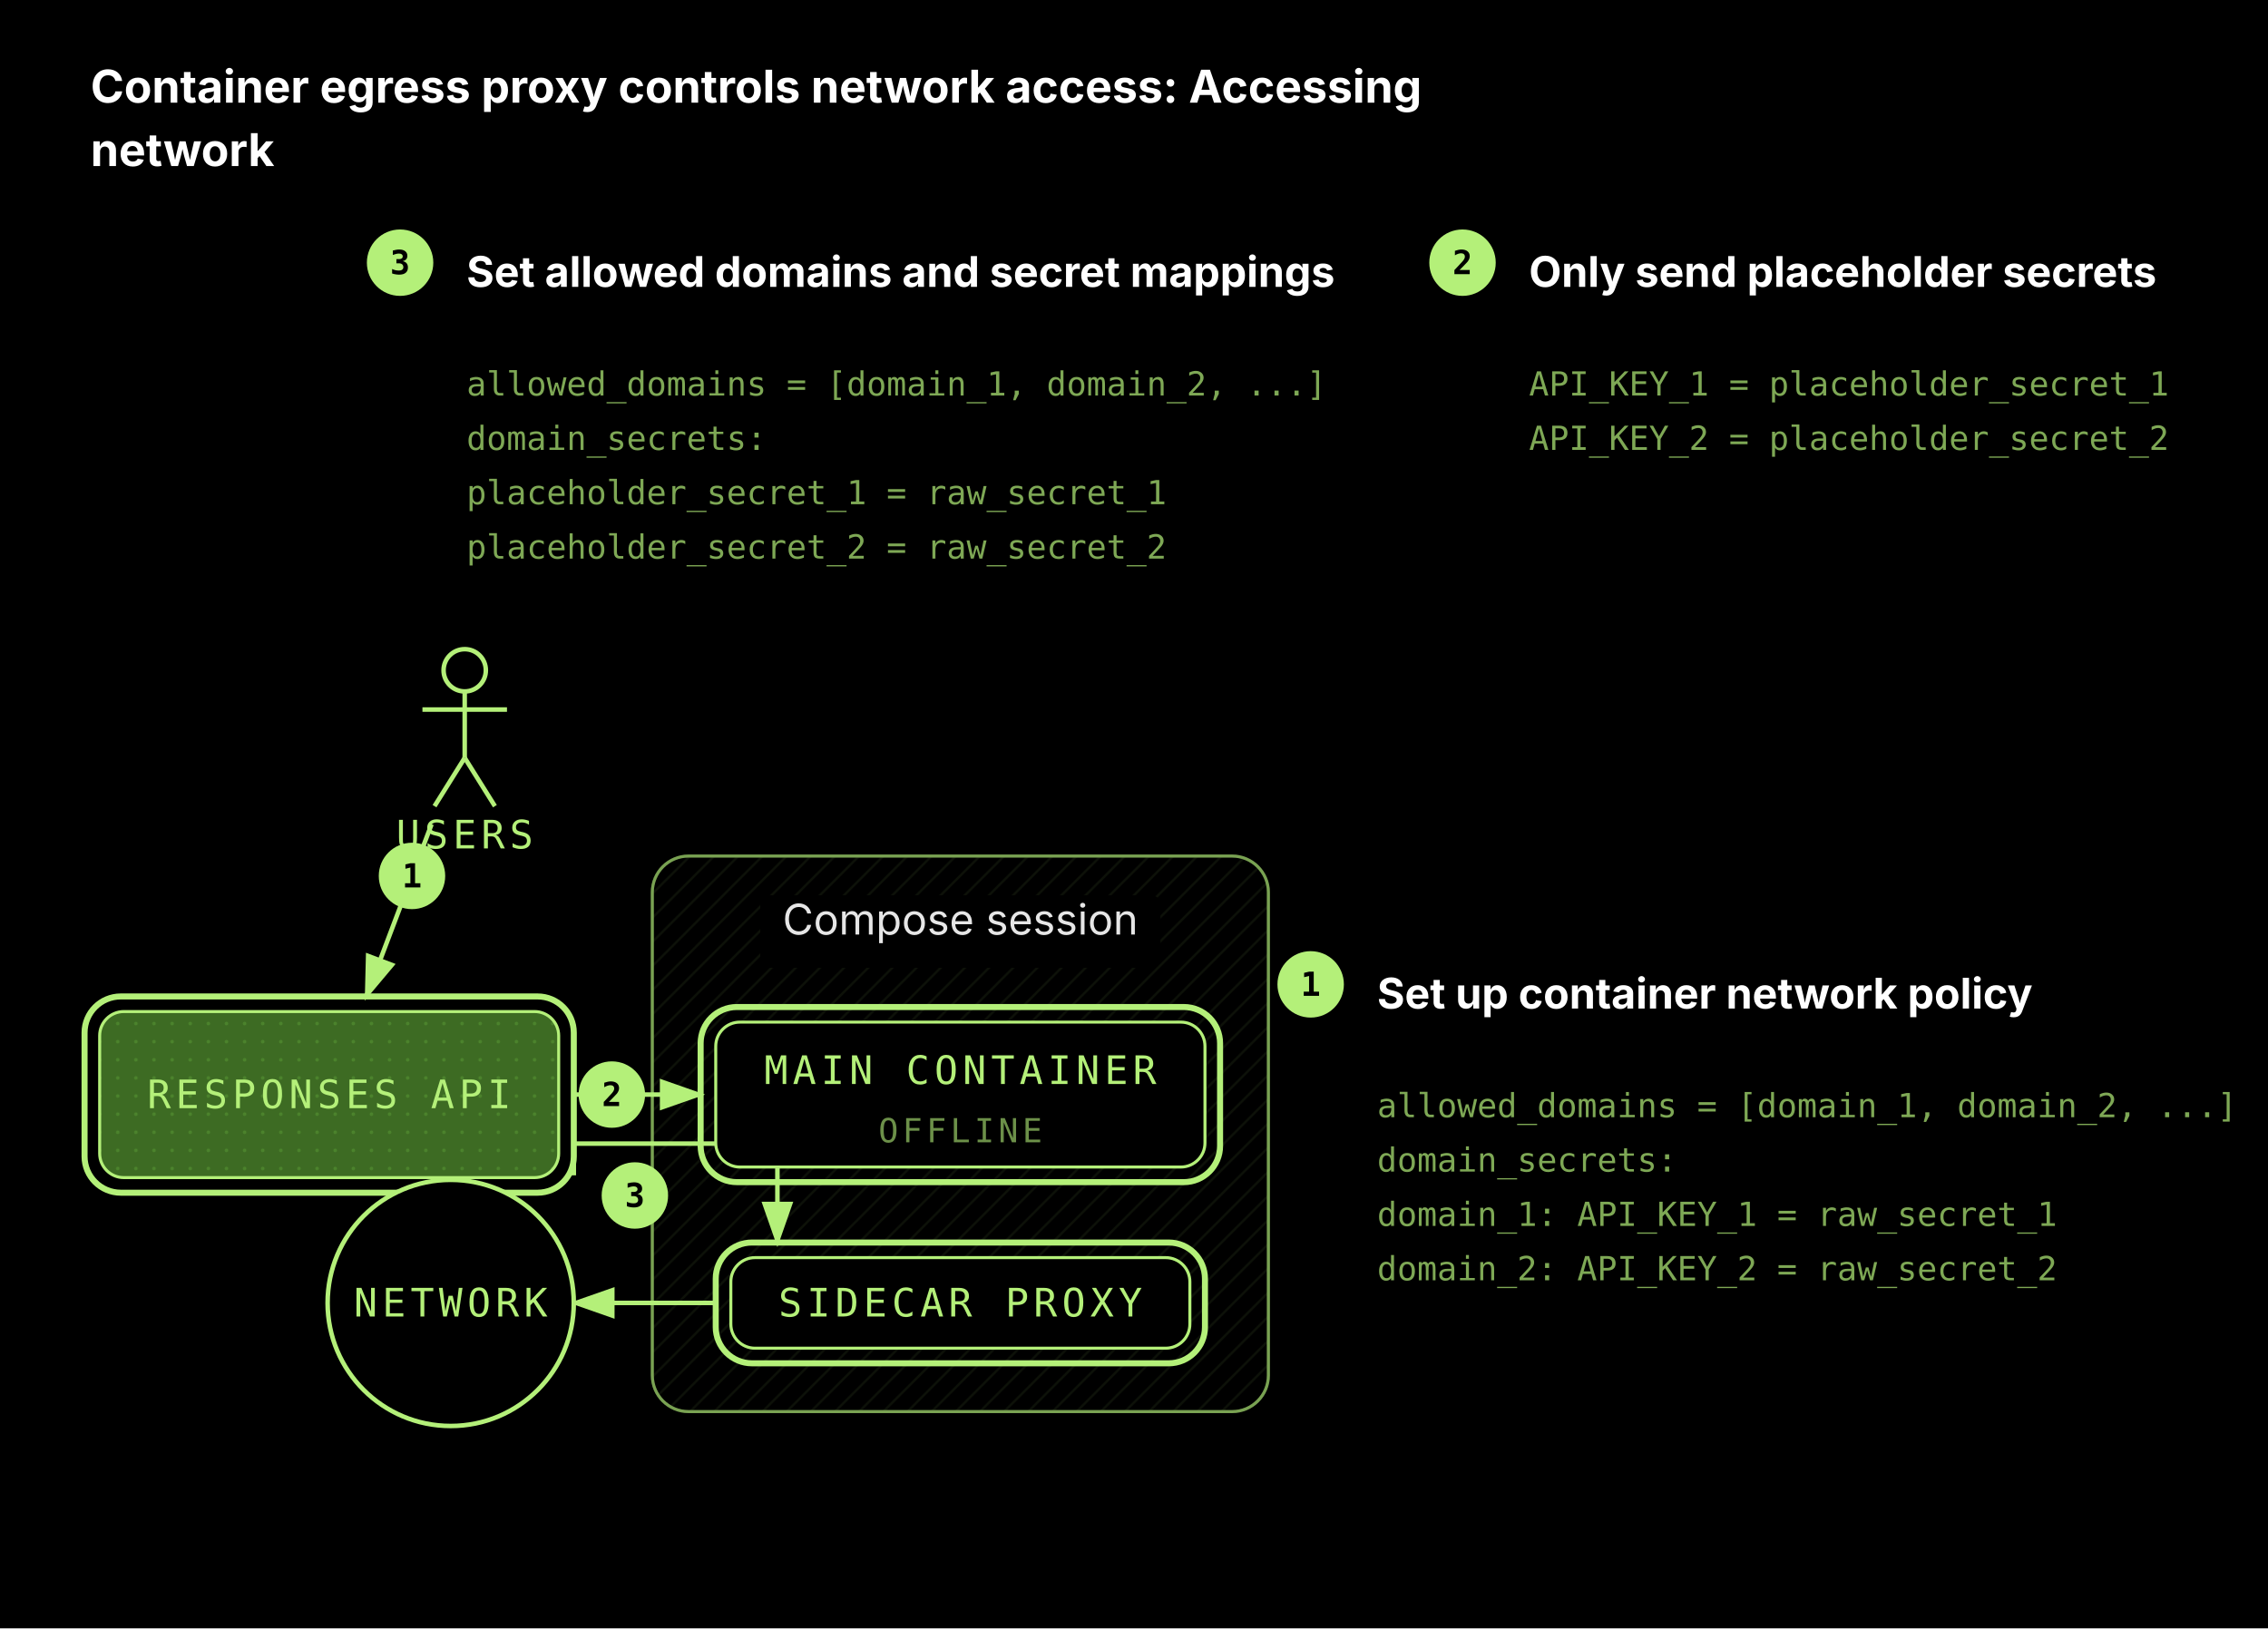
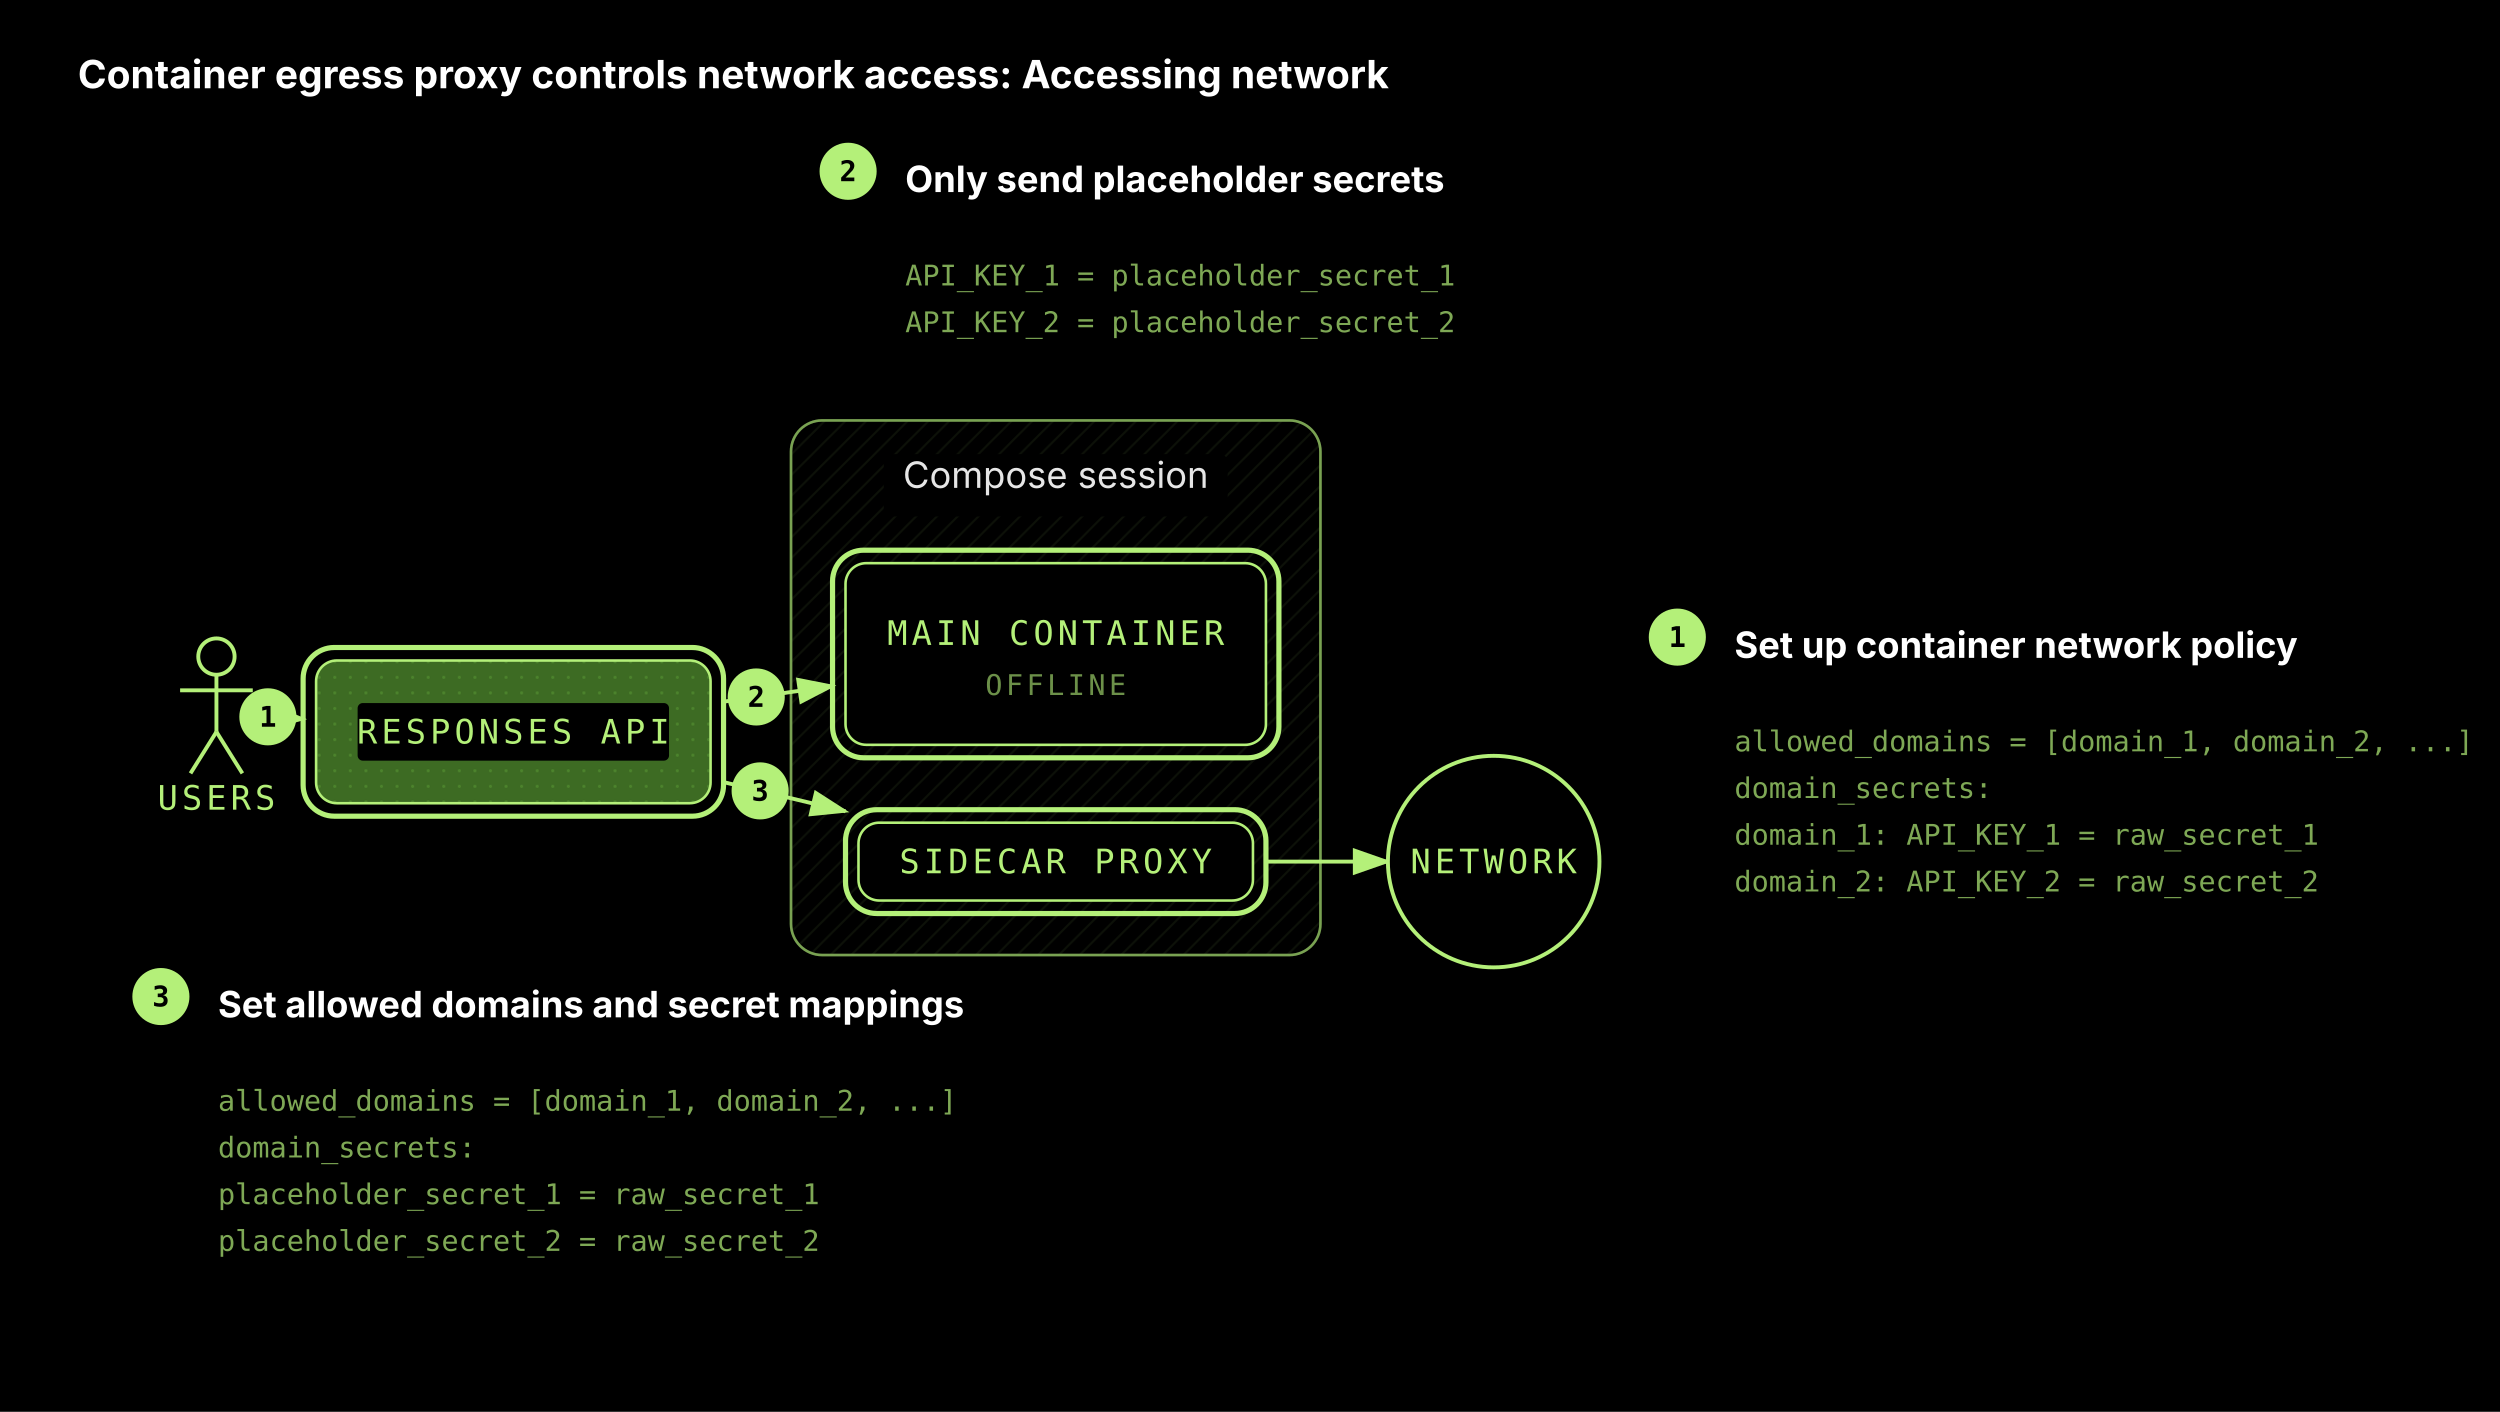
- <svg xmlns="http://www.w3.org/2000/svg" viewBox="0 0 751 539.28" width="751" height="539.28">
+ <svg xmlns="http://www.w3.org/2000/svg" viewBox="0 0 963.32 544" width="963.32" height="544">
  <defs>
    <pattern id="dotgrid" width="8" height="8" patternUnits="userSpaceOnUse">
      <rect width="8" height="8" fill="#000000" />
      <circle cx="4" cy="4" r="0.8" fill="#b4f079" opacity="0.7" />
    </pattern>
    <pattern id="crosshatch" width="8" height="8" patternUnits="userSpaceOnUse">
      <rect width="8" height="8" fill="#000000" />
      <path d="M0 8L8 0M-1 1L1 -1M7 9L9 7" stroke="#b4f079" stroke-width="0.8" opacity="0.2" />
    </pattern>
    <pattern id="hero" width="6" height="6" patternUnits="userSpaceOnUse">
      <rect width="6" height="6" fill="#3d6b23" />
      <circle cx="3" cy="3" r="0.6" fill="#5a9a35" opacity="0.5" />
    </pattern>
    <marker id="arrowhead" markerWidth="10" markerHeight="7" refX="9" refY="3.5" orient="auto" markerUnits="strokeWidth">
      <polygon points="0 0, 10 3.5, 0 7" fill="#b4f079" />
    </marker>
    <marker id="arrowhead-reverse" markerWidth="10" markerHeight="7" refX="1" refY="3.5" orient="auto" markerUnits="strokeWidth">
      <polygon points="10 0, 0 3.5, 10 7" fill="#b4f079" />
    </marker>
  </defs>
  <rect width="100%" height="100%" fill="#000000" />
  <g class="diagram">
-     <text x="30" y="34" font-family="'Inter', 'Helvetica Neue', Arial, sans-serif" font-size="15" fill="#ffffff" font-weight="700">Container egress proxy controls network access: Accessing</text>
-     <text x="30" y="55" font-family="'Inter', 'Helvetica Neue', Arial, sans-serif" font-size="15" fill="#ffffff" font-weight="700">network</text>
-     <rect x="216" y="283.52" width="204" height="184" rx="12" fill="url(#crosshatch)" stroke="#b4f079" stroke-width="1" opacity="0.35" />
-     <rect x="216" y="283.52" width="204" height="184" rx="12" fill="none" stroke="#b4f079" stroke-width="1" opacity="0.5" />
-     <line x1="142.899" y1="273" x2="121.307" y2="330.02" stroke="#b4f079" stroke-width="1.5" marker-end="url(#arrowhead)" />
-     <circle cx="136.421" cy="290.106" r="11" fill="#b4f079" stroke="none" />
-     <text x="136.421" y="290.106" font-family="'JetBrains Mono', 'Fira Code', 'SF Mono', 'Cascadia Code', monospace" font-size="11" fill="#000000" text-anchor="middle" dominant-baseline="central" font-weight="700">1</text>
-     <line x1="190" y1="362.52" x2="232" y2="362.52" stroke="#b4f079" stroke-width="1.5" marker-end="url(#arrowhead)" />
-     <circle cx="202.6" cy="362.52" r="11" fill="#b4f079" stroke="none" />
-     <text x="202.6" y="362.52" font-family="'JetBrains Mono', 'Fira Code', 'SF Mono', 'Cascadia Code', monospace" font-size="11" fill="#000000" text-anchor="middle" dominant-baseline="central" font-weight="700">2</text>
-     <polyline points="190,389.262 190,378.76 257.42,378.76 257.42,411.52" fill="none" stroke="#b4f079" stroke-width="1.5" marker-end="url(#arrowhead)" />
-     <circle cx="210.226" cy="395.939" r="11" fill="#b4f079" stroke="none" />
-     <text x="210.226" y="395.939" font-family="'JetBrains Mono', 'Fira Code', 'SF Mono', 'Cascadia Code', monospace" font-size="11" fill="#000000" text-anchor="middle" dominant-baseline="central" font-weight="700">3</text>
-     <line x1="237" y1="431.52" x2="190" y2="431.52" stroke="#b4f079" stroke-width="1.5" marker-end="url(#arrowhead)" />
-     <rect x="251.75" y="296.52" width="132.5" height="24" fill="#000000" rx="3" />
-     <text x="318" y="309.52" font-family="'Inter', 'Helvetica Neue', Arial, sans-serif" font-size="14" fill="#ffffff" opacity="0.9" text-anchor="middle">Compose session</text>
-     <circle cx="153.88" cy="222" r="7" fill="none" stroke="#b4f079" stroke-width="1.5" />
-     <line x1="153.88" y1="229" x2="153.88" y2="251" stroke="#b4f079" stroke-width="1.5" />
-     <line x1="139.88" y1="235" x2="167.88" y2="235" stroke="#b4f079" stroke-width="1.5" />
-     <line x1="153.88" y1="251" x2="143.88" y2="267" stroke="#b4f079" stroke-width="1.5" />
-     <line x1="153.88" y1="251" x2="163.88" y2="267" stroke="#b4f079" stroke-width="1.5" />
-     <text x="153.88" y="281" font-family="'JetBrains Mono', 'Fira Code', 'SF Mono', 'Cascadia Code', monospace" font-size="13" fill="#b4f079" text-anchor="middle" letter-spacing="0.12em">USERS</text>
-     <rect x="28" y="330.02" width="162" height="65" rx="12" fill="none" stroke="#b4f079" stroke-width="2" />
-     <rect x="33" y="335.02" width="152" height="55" rx="8" fill="url(#hero)" stroke="#b4f079" stroke-width="1" />
-     <text x="109" y="362.52" font-family="'JetBrains Mono', 'Fira Code', 'SF Mono', 'Cascadia Code', monospace" font-size="13" fill="#b4f079" text-anchor="middle" dominant-baseline="central" letter-spacing="0.12em">RESPONSES API</text>
-     <circle cx="149.24" cy="431.52" r="40.76" fill="#000000" stroke="#b4f079" stroke-width="1.5" />
-     <text x="149.24" y="431.52" font-family="'JetBrains Mono', 'Fira Code', 'SF Mono', 'Cascadia Code', monospace" font-size="13" fill="#b4f079" text-anchor="middle" dominant-baseline="central" letter-spacing="0.12em">NETWORK</text>
-     <rect x="232" y="333.52" width="172" height="58" rx="12" fill="none" stroke="#b4f079" stroke-width="2" />
-     <rect x="237" y="338.52" width="162" height="48" rx="8" fill="#000000" stroke="#b4f079" stroke-width="1" />
-     <text x="318" y="354.52" font-family="'JetBrains Mono', 'Fira Code', 'SF Mono', 'Cascadia Code', monospace" font-size="13" fill="#b4f079" text-anchor="middle" dominant-baseline="central" letter-spacing="0.12em">MAIN CONTAINER</text>
-     <text x="318" y="374.52" font-family="'JetBrains Mono', 'Fira Code', 'SF Mono', 'Cascadia Code', monospace" font-size="11" fill="#b4f079" opacity="0.6" text-anchor="middle" dominant-baseline="central" letter-spacing="0.12em">OFFLINE</text>
-     <rect x="237" y="411.52" width="162" height="40" rx="12" fill="none" stroke="#b4f079" stroke-width="2" />
-     <rect x="242" y="416.52" width="152" height="30" rx="8" fill="#000000" stroke="#b4f079" stroke-width="1" />
-     <text x="318" y="431.52" font-family="'JetBrains Mono', 'Fira Code', 'SF Mono', 'Cascadia Code', monospace" font-size="13" fill="#b4f079" text-anchor="middle" dominant-baseline="central" letter-spacing="0.12em">SIDECAR PROXY</text>
-     <circle cx="434" cy="326.02" r="11" fill="#b4f079" stroke="none" />
-     <text x="434" y="326.02" font-family="'JetBrains Mono', 'Fira Code', 'SF Mono', 'Cascadia Code', monospace" font-size="11" fill="#000000" text-anchor="middle" dominant-baseline="central" font-weight="700">1</text>
-     <text x="456" y="334.02" font-family="'Inter', 'Helvetica Neue', Arial, sans-serif" font-size="14" fill="#ffffff" font-weight="700">Set up container network policy</text>
-     <text x="456" y="370.02" font-family="'JetBrains Mono', 'Fira Code', 'SF Mono', 'Cascadia Code', monospace" font-size="11" fill="#b4f079" opacity="0.7">allowed_domains = [domain_1, domain_2, ...]</text>
-     <text x="456" y="388.02" font-family="'JetBrains Mono', 'Fira Code', 'SF Mono', 'Cascadia Code', monospace" font-size="11" fill="#b4f079" opacity="0.7">domain_secrets:</text>
-     <text x="456" y="406.02" font-family="'JetBrains Mono', 'Fira Code', 'SF Mono', 'Cascadia Code', monospace" font-size="11" fill="#b4f079" opacity="0.7">  domain_1: API_KEY_1 = raw_secret_1</text>
-     <text x="456" y="424.02" font-family="'JetBrains Mono', 'Fira Code', 'SF Mono', 'Cascadia Code', monospace" font-size="11" fill="#b4f079" opacity="0.7">  domain_2: API_KEY_2 = raw_secret_2</text>
-     <circle cx="484.28" cy="87" r="11" fill="#b4f079" stroke="none" />
-     <text x="484.28" y="87" font-family="'JetBrains Mono', 'Fira Code', 'SF Mono', 'Cascadia Code', monospace" font-size="11" fill="#000000" text-anchor="middle" dominant-baseline="central" font-weight="700">2</text>
-     <text x="506.28" y="95" font-family="'Inter', 'Helvetica Neue', Arial, sans-serif" font-size="14" fill="#ffffff" font-weight="700">Only send placeholder secrets</text>
-     <text x="506.28" y="131" font-family="'JetBrains Mono', 'Fira Code', 'SF Mono', 'Cascadia Code', monospace" font-size="11" fill="#b4f079" opacity="0.7">API_KEY_1 = placeholder_secret_1</text>
-     <text x="506.28" y="149" font-family="'JetBrains Mono', 'Fira Code', 'SF Mono', 'Cascadia Code', monospace" font-size="11" fill="#b4f079" opacity="0.7">API_KEY_2 = placeholder_secret_2</text>
-     <circle cx="132.48" cy="87" r="11" fill="#b4f079" stroke="none" />
-     <text x="132.48" y="87" font-family="'JetBrains Mono', 'Fira Code', 'SF Mono', 'Cascadia Code', monospace" font-size="11" fill="#000000" text-anchor="middle" dominant-baseline="central" font-weight="700">3</text>
-     <text x="154.48" y="95" font-family="'Inter', 'Helvetica Neue', Arial, sans-serif" font-size="14" fill="#ffffff" font-weight="700">Set allowed domains and secret mappings</text>
-     <text x="154.48" y="131" font-family="'JetBrains Mono', 'Fira Code', 'SF Mono', 'Cascadia Code', monospace" font-size="11" fill="#b4f079" opacity="0.7">allowed_domains = [domain_1, domain_2, ...]</text>
-     <text x="154.48" y="149" font-family="'JetBrains Mono', 'Fira Code', 'SF Mono', 'Cascadia Code', monospace" font-size="11" fill="#b4f079" opacity="0.7">domain_secrets:</text>
-     <text x="154.48" y="167" font-family="'JetBrains Mono', 'Fira Code', 'SF Mono', 'Cascadia Code', monospace" font-size="11" fill="#b4f079" opacity="0.7">  placeholder_secret_1 = raw_secret_1</text>
-     <text x="154.48" y="185" font-family="'JetBrains Mono', 'Fira Code', 'SF Mono', 'Cascadia Code', monospace" font-size="11" fill="#b4f079" opacity="0.7">  placeholder_secret_2 = raw_secret_2</text>
+     <text x="30" y="34" font-family="'Inter', 'Helvetica Neue', Arial, sans-serif" font-size="15" fill="#ffffff" font-weight="700">Container egress proxy controls network access: Accessing network</text>
+     <rect x="304.8" y="162" width="204" height="206" rx="12" fill="url(#crosshatch)" stroke="#b4f079" stroke-width="1" opacity="0.35" />
+     <rect x="304.8" y="162" width="204" height="206" rx="12" fill="none" stroke="#b4f079" stroke-width="1" opacity="0.5" />
+     <line x1="97.4" y1="275.857" x2="116.8" y2="277.044" stroke="#b4f079" stroke-width="1.5" marker-end="url(#arrowhead)" />
+     <circle cx="103.22" cy="276.213" r="11" fill="#b4f079" stroke="none" />
+     <text x="103.22" y="276.213" font-family="'JetBrains Mono', 'Fira Code', 'SF Mono', 'Cascadia Code', monospace" font-size="11" fill="#000000" text-anchor="middle" dominant-baseline="central" font-weight="700">1</text>
+     <line x1="278.8" y1="270.373" x2="320.8" y2="264.344" stroke="#b4f079" stroke-width="1.5" marker-end="url(#arrowhead)" />
+     <circle cx="291.4" cy="268.565" r="11" fill="#b4f079" stroke="none" />
+     <text x="291.4" y="268.565" font-family="'JetBrains Mono', 'Fira Code', 'SF Mono', 'Cascadia Code', monospace" font-size="11" fill="#000000" text-anchor="middle" dominant-baseline="central" font-weight="700">2</text>
+     <line x1="278.8" y1="301.378" x2="325.8" y2="312.622" stroke="#b4f079" stroke-width="1.5" marker-end="url(#arrowhead)" />
+     <circle cx="292.9" cy="304.751" r="11" fill="#b4f079" stroke="none" />
+     <text x="292.9" y="304.751" font-family="'JetBrains Mono', 'Fira Code', 'SF Mono', 'Cascadia Code', monospace" font-size="11" fill="#000000" text-anchor="middle" dominant-baseline="central" font-weight="700">3</text>
+     <line x1="487.8" y1="332" x2="534.8" y2="332" stroke="#b4f079" stroke-width="1.5" marker-end="url(#arrowhead)" />
+     <rect x="340.55" y="175" width="132.5" height="24" fill="#000000" rx="3" />
+     <text x="406.8" y="188" font-family="'Inter', 'Helvetica Neue', Arial, sans-serif" font-size="14" fill="#ffffff" opacity="0.9" text-anchor="middle">Compose session</text>
+     <circle cx="83.4" cy="253" r="7" fill="none" stroke="#b4f079" stroke-width="1.5" />
+     <line x1="83.4" y1="260" x2="83.4" y2="282" stroke="#b4f079" stroke-width="1.5" />
+     <line x1="69.4" y1="266" x2="97.4" y2="266" stroke="#b4f079" stroke-width="1.5" />
+     <line x1="83.4" y1="282" x2="73.4" y2="298" stroke="#b4f079" stroke-width="1.5" />
+     <line x1="83.4" y1="282" x2="93.4" y2="298" stroke="#b4f079" stroke-width="1.5" />
+     <text x="83.4" y="312" font-family="'JetBrains Mono', 'Fira Code', 'SF Mono', 'Cascadia Code', monospace" font-size="13" fill="#b4f079" text-anchor="middle" letter-spacing="0.12em">USERS</text>
+     <rect x="116.8" y="249.5" width="162" height="65" rx="12" fill="none" stroke="#b4f079" stroke-width="2" />
+     <rect x="121.8" y="254.5" width="152" height="55" rx="8" fill="url(#hero)" stroke="#b4f079" stroke-width="1" />
+     <rect x="137.8" y="270.9" width="120" height="22.2" fill="#000000" rx="2" />
+     <text x="197.8" y="282" font-family="'JetBrains Mono', 'Fira Code', 'SF Mono', 'Cascadia Code', monospace" font-size="13" fill="#b4f079" text-anchor="middle" dominant-baseline="central" letter-spacing="0.12em">RESPONSES API</text>
+     <circle cx="575.56" cy="332" r="40.76" fill="#000000" stroke="#b4f079" stroke-width="1.5" />
+     <text x="575.56" y="332" font-family="'JetBrains Mono', 'Fira Code', 'SF Mono', 'Cascadia Code', monospace" font-size="13" fill="#b4f079" text-anchor="middle" dominant-baseline="central" letter-spacing="0.12em">NETWORK</text>
+     <rect x="320.8" y="212" width="172" height="80" rx="12" fill="none" stroke="#b4f079" stroke-width="2" />
+     <rect x="325.8" y="217" width="162" height="70" rx="8" fill="#000000" stroke="#b4f079" stroke-width="1" />
+     <text x="406.8" y="244" font-family="'JetBrains Mono', 'Fira Code', 'SF Mono', 'Cascadia Code', monospace" font-size="13" fill="#b4f079" text-anchor="middle" dominant-baseline="central" letter-spacing="0.12em">MAIN CONTAINER</text>
+     <text x="406.8" y="264" font-family="'JetBrains Mono', 'Fira Code', 'SF Mono', 'Cascadia Code', monospace" font-size="11" fill="#b4f079" opacity="0.6" text-anchor="middle" dominant-baseline="central" letter-spacing="0.12em">OFFLINE</text>
+     <rect x="325.8" y="312" width="162" height="40" rx="12" fill="none" stroke="#b4f079" stroke-width="2" />
+     <rect x="330.8" y="317" width="152" height="30" rx="8" fill="#000000" stroke="#b4f079" stroke-width="1" />
+     <text x="406.8" y="332" font-family="'JetBrains Mono', 'Fira Code', 'SF Mono', 'Cascadia Code', monospace" font-size="13" fill="#b4f079" text-anchor="middle" dominant-baseline="central" letter-spacing="0.12em">SIDECAR PROXY</text>
+     <circle cx="646.32" cy="245.5" r="11" fill="#b4f079" stroke="none" />
+     <text x="646.32" y="245.5" font-family="'JetBrains Mono', 'Fira Code', 'SF Mono', 'Cascadia Code', monospace" font-size="11" fill="#000000" text-anchor="middle" dominant-baseline="central" font-weight="700">1</text>
+     <text x="668.32" y="253.5" font-family="'Inter', 'Helvetica Neue', Arial, sans-serif" font-size="14" fill="#ffffff" font-weight="700">Set up container network policy</text>
+     <text x="668.32" y="289.5" font-family="'JetBrains Mono', 'Fira Code', 'SF Mono', 'Cascadia Code', monospace" font-size="11" fill="#b4f079" opacity="0.7">allowed_domains = [domain_1, domain_2, ...]</text>
+     <text x="668.32" y="307.5" font-family="'JetBrains Mono', 'Fira Code', 'SF Mono', 'Cascadia Code', monospace" font-size="11" fill="#b4f079" opacity="0.7">domain_secrets:</text>
+     <text x="668.32" y="325.5" font-family="'JetBrains Mono', 'Fira Code', 'SF Mono', 'Cascadia Code', monospace" font-size="11" fill="#b4f079" opacity="0.7">  domain_1: API_KEY_1 = raw_secret_1</text>
+     <text x="668.32" y="343.5" font-family="'JetBrains Mono', 'Fira Code', 'SF Mono', 'Cascadia Code', monospace" font-size="11" fill="#b4f079" opacity="0.7">  domain_2: API_KEY_2 = raw_secret_2</text>
+     <circle cx="326.8" cy="66" r="11" fill="#b4f079" stroke="none" />
+     <text x="326.8" y="66" font-family="'JetBrains Mono', 'Fira Code', 'SF Mono', 'Cascadia Code', monospace" font-size="11" fill="#000000" text-anchor="middle" dominant-baseline="central" font-weight="700">2</text>
+     <text x="348.8" y="74" font-family="'Inter', 'Helvetica Neue', Arial, sans-serif" font-size="14" fill="#ffffff" font-weight="700">Only send placeholder secrets</text>
+     <text x="348.8" y="110" font-family="'JetBrains Mono', 'Fira Code', 'SF Mono', 'Cascadia Code', monospace" font-size="11" fill="#b4f079" opacity="0.7">API_KEY_1 = placeholder_secret_1</text>
+     <text x="348.8" y="128" font-family="'JetBrains Mono', 'Fira Code', 'SF Mono', 'Cascadia Code', monospace" font-size="11" fill="#b4f079" opacity="0.7">API_KEY_2 = placeholder_secret_2</text>
+     <circle cx="62" cy="384" r="11" fill="#b4f079" stroke="none" />
+     <text x="62" y="384" font-family="'JetBrains Mono', 'Fira Code', 'SF Mono', 'Cascadia Code', monospace" font-size="11" fill="#000000" text-anchor="middle" dominant-baseline="central" font-weight="700">3</text>
+     <text x="84" y="392" font-family="'Inter', 'Helvetica Neue', Arial, sans-serif" font-size="14" fill="#ffffff" font-weight="700">Set allowed domains and secret mappings</text>
+     <text x="84" y="428" font-family="'JetBrains Mono', 'Fira Code', 'SF Mono', 'Cascadia Code', monospace" font-size="11" fill="#b4f079" opacity="0.7">allowed_domains = [domain_1, domain_2, ...]</text>
+     <text x="84" y="446" font-family="'JetBrains Mono', 'Fira Code', 'SF Mono', 'Cascadia Code', monospace" font-size="11" fill="#b4f079" opacity="0.7">domain_secrets:</text>
+     <text x="84" y="464" font-family="'JetBrains Mono', 'Fira Code', 'SF Mono', 'Cascadia Code', monospace" font-size="11" fill="#b4f079" opacity="0.7">  placeholder_secret_1 = raw_secret_1</text>
+     <text x="84" y="482" font-family="'JetBrains Mono', 'Fira Code', 'SF Mono', 'Cascadia Code', monospace" font-size="11" fill="#b4f079" opacity="0.7">  placeholder_secret_2 = raw_secret_2</text>
  </g>
</svg>
